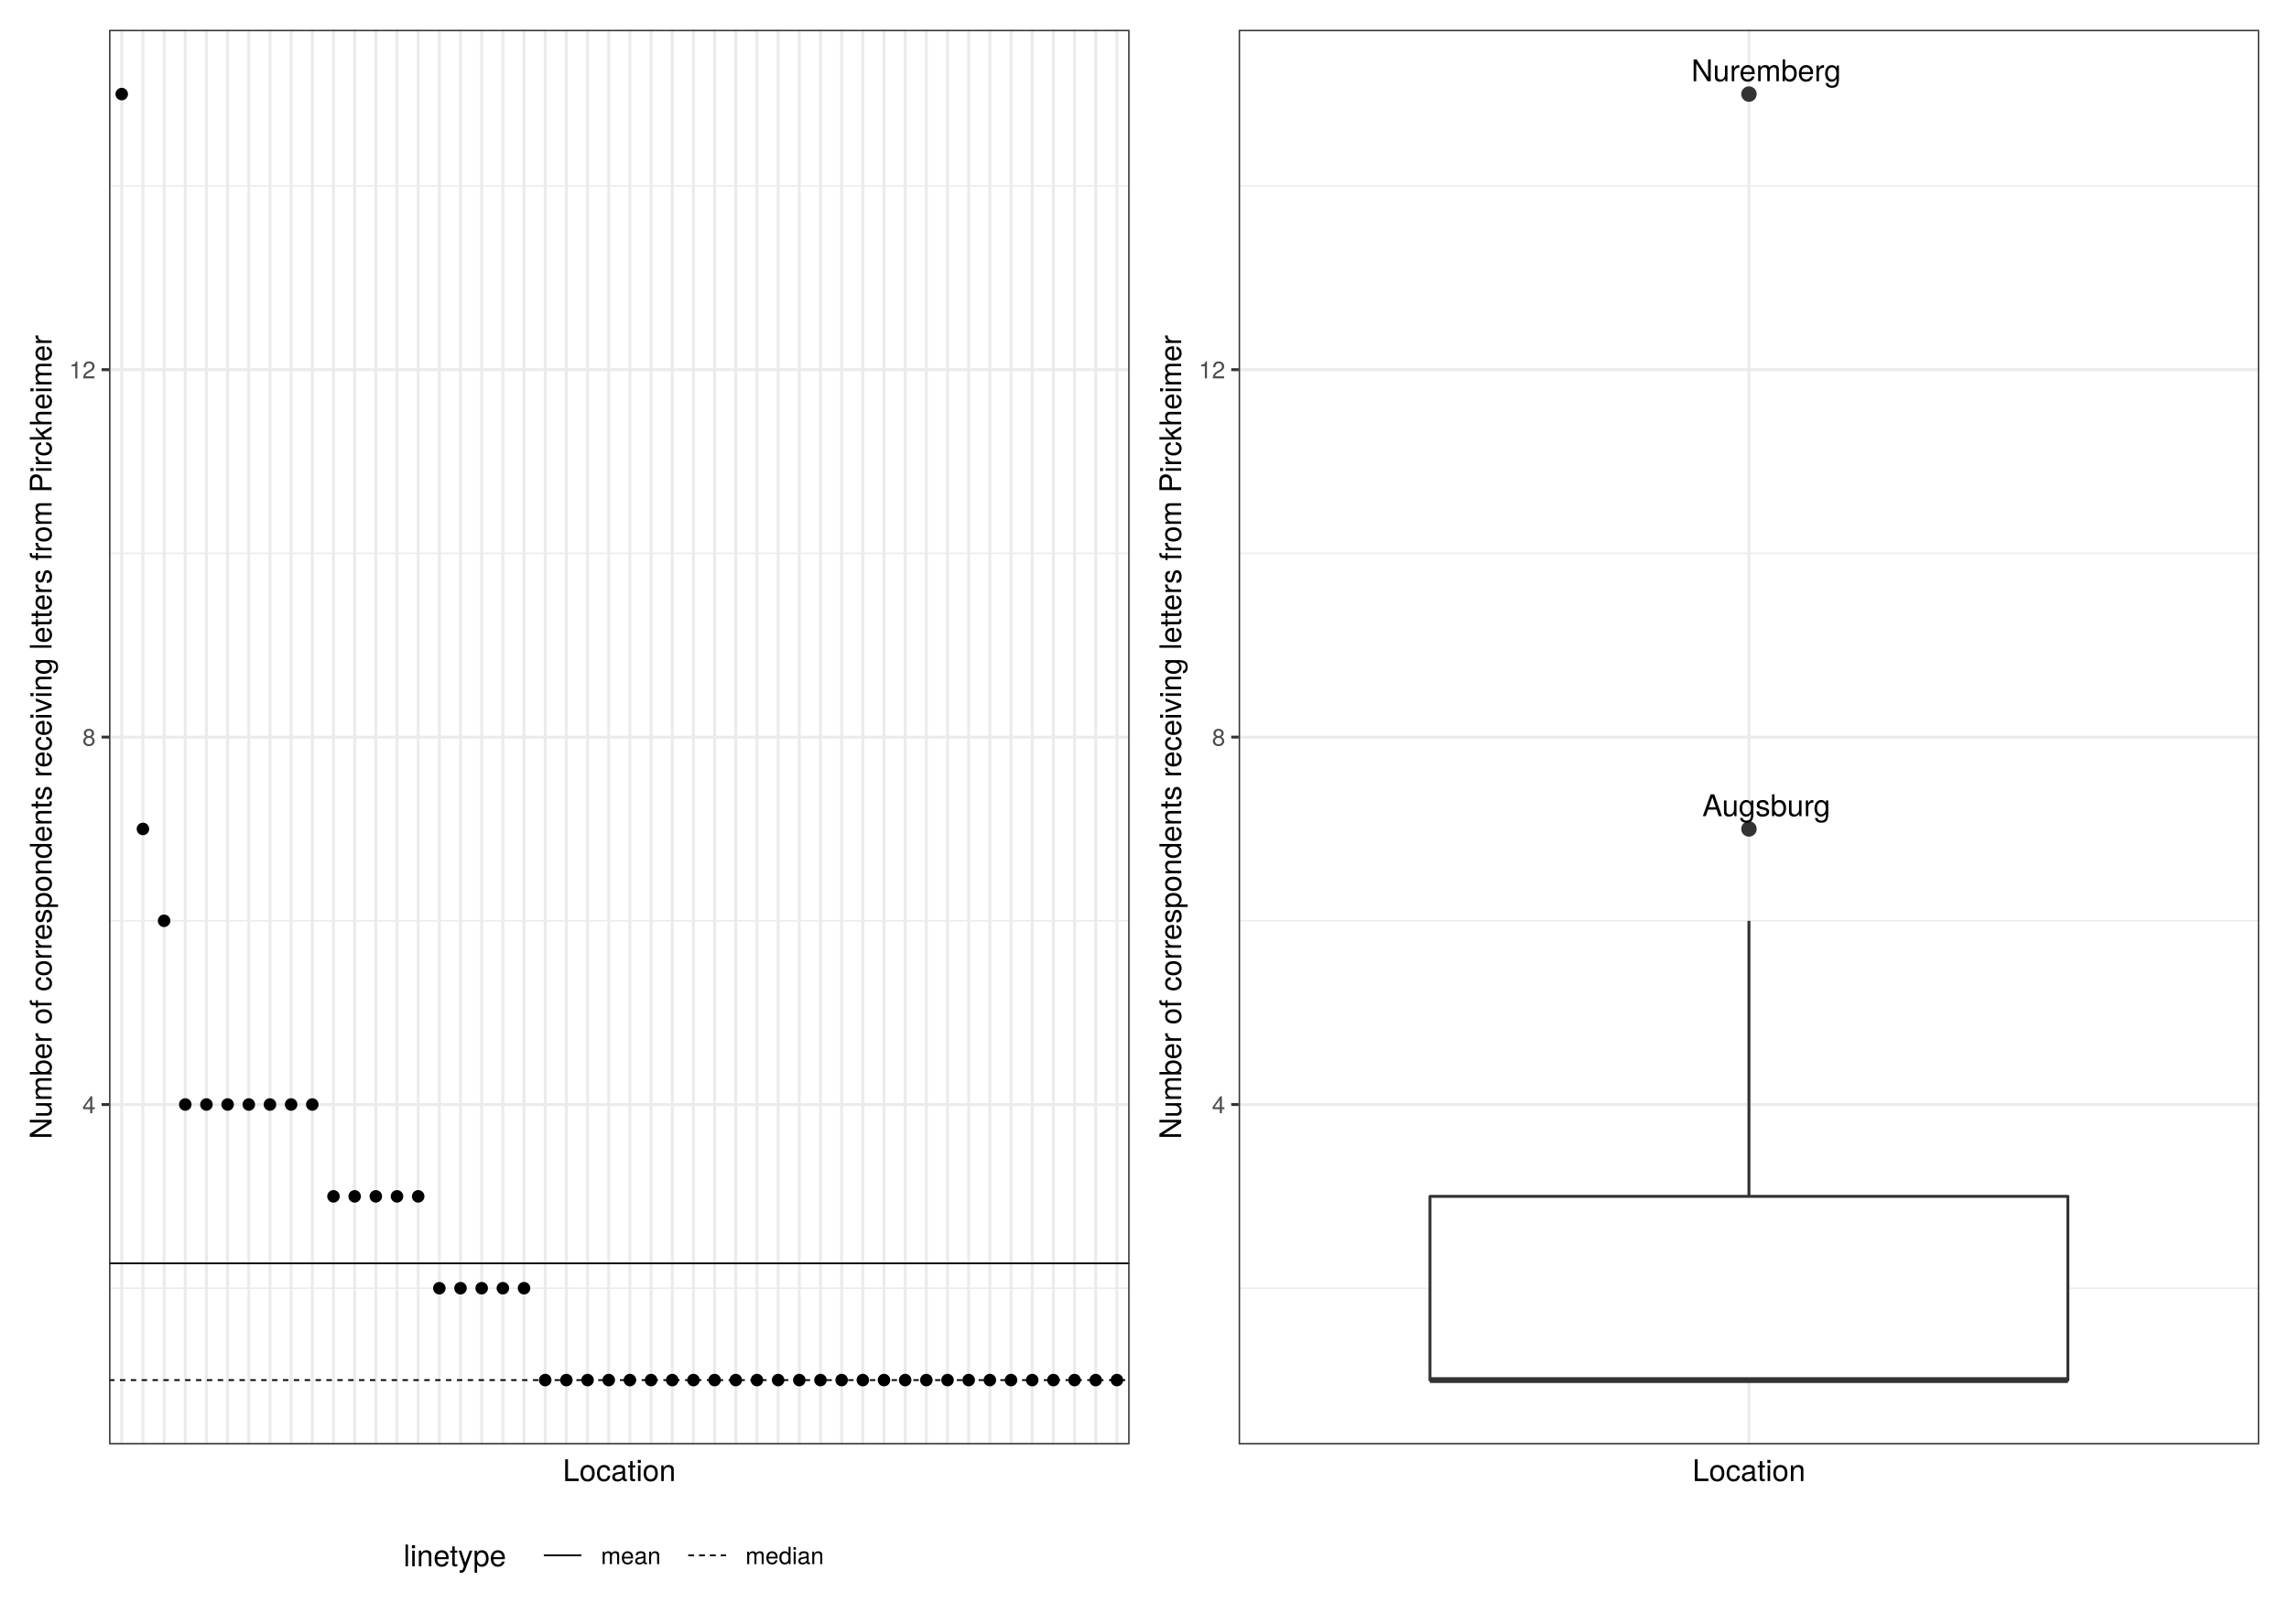
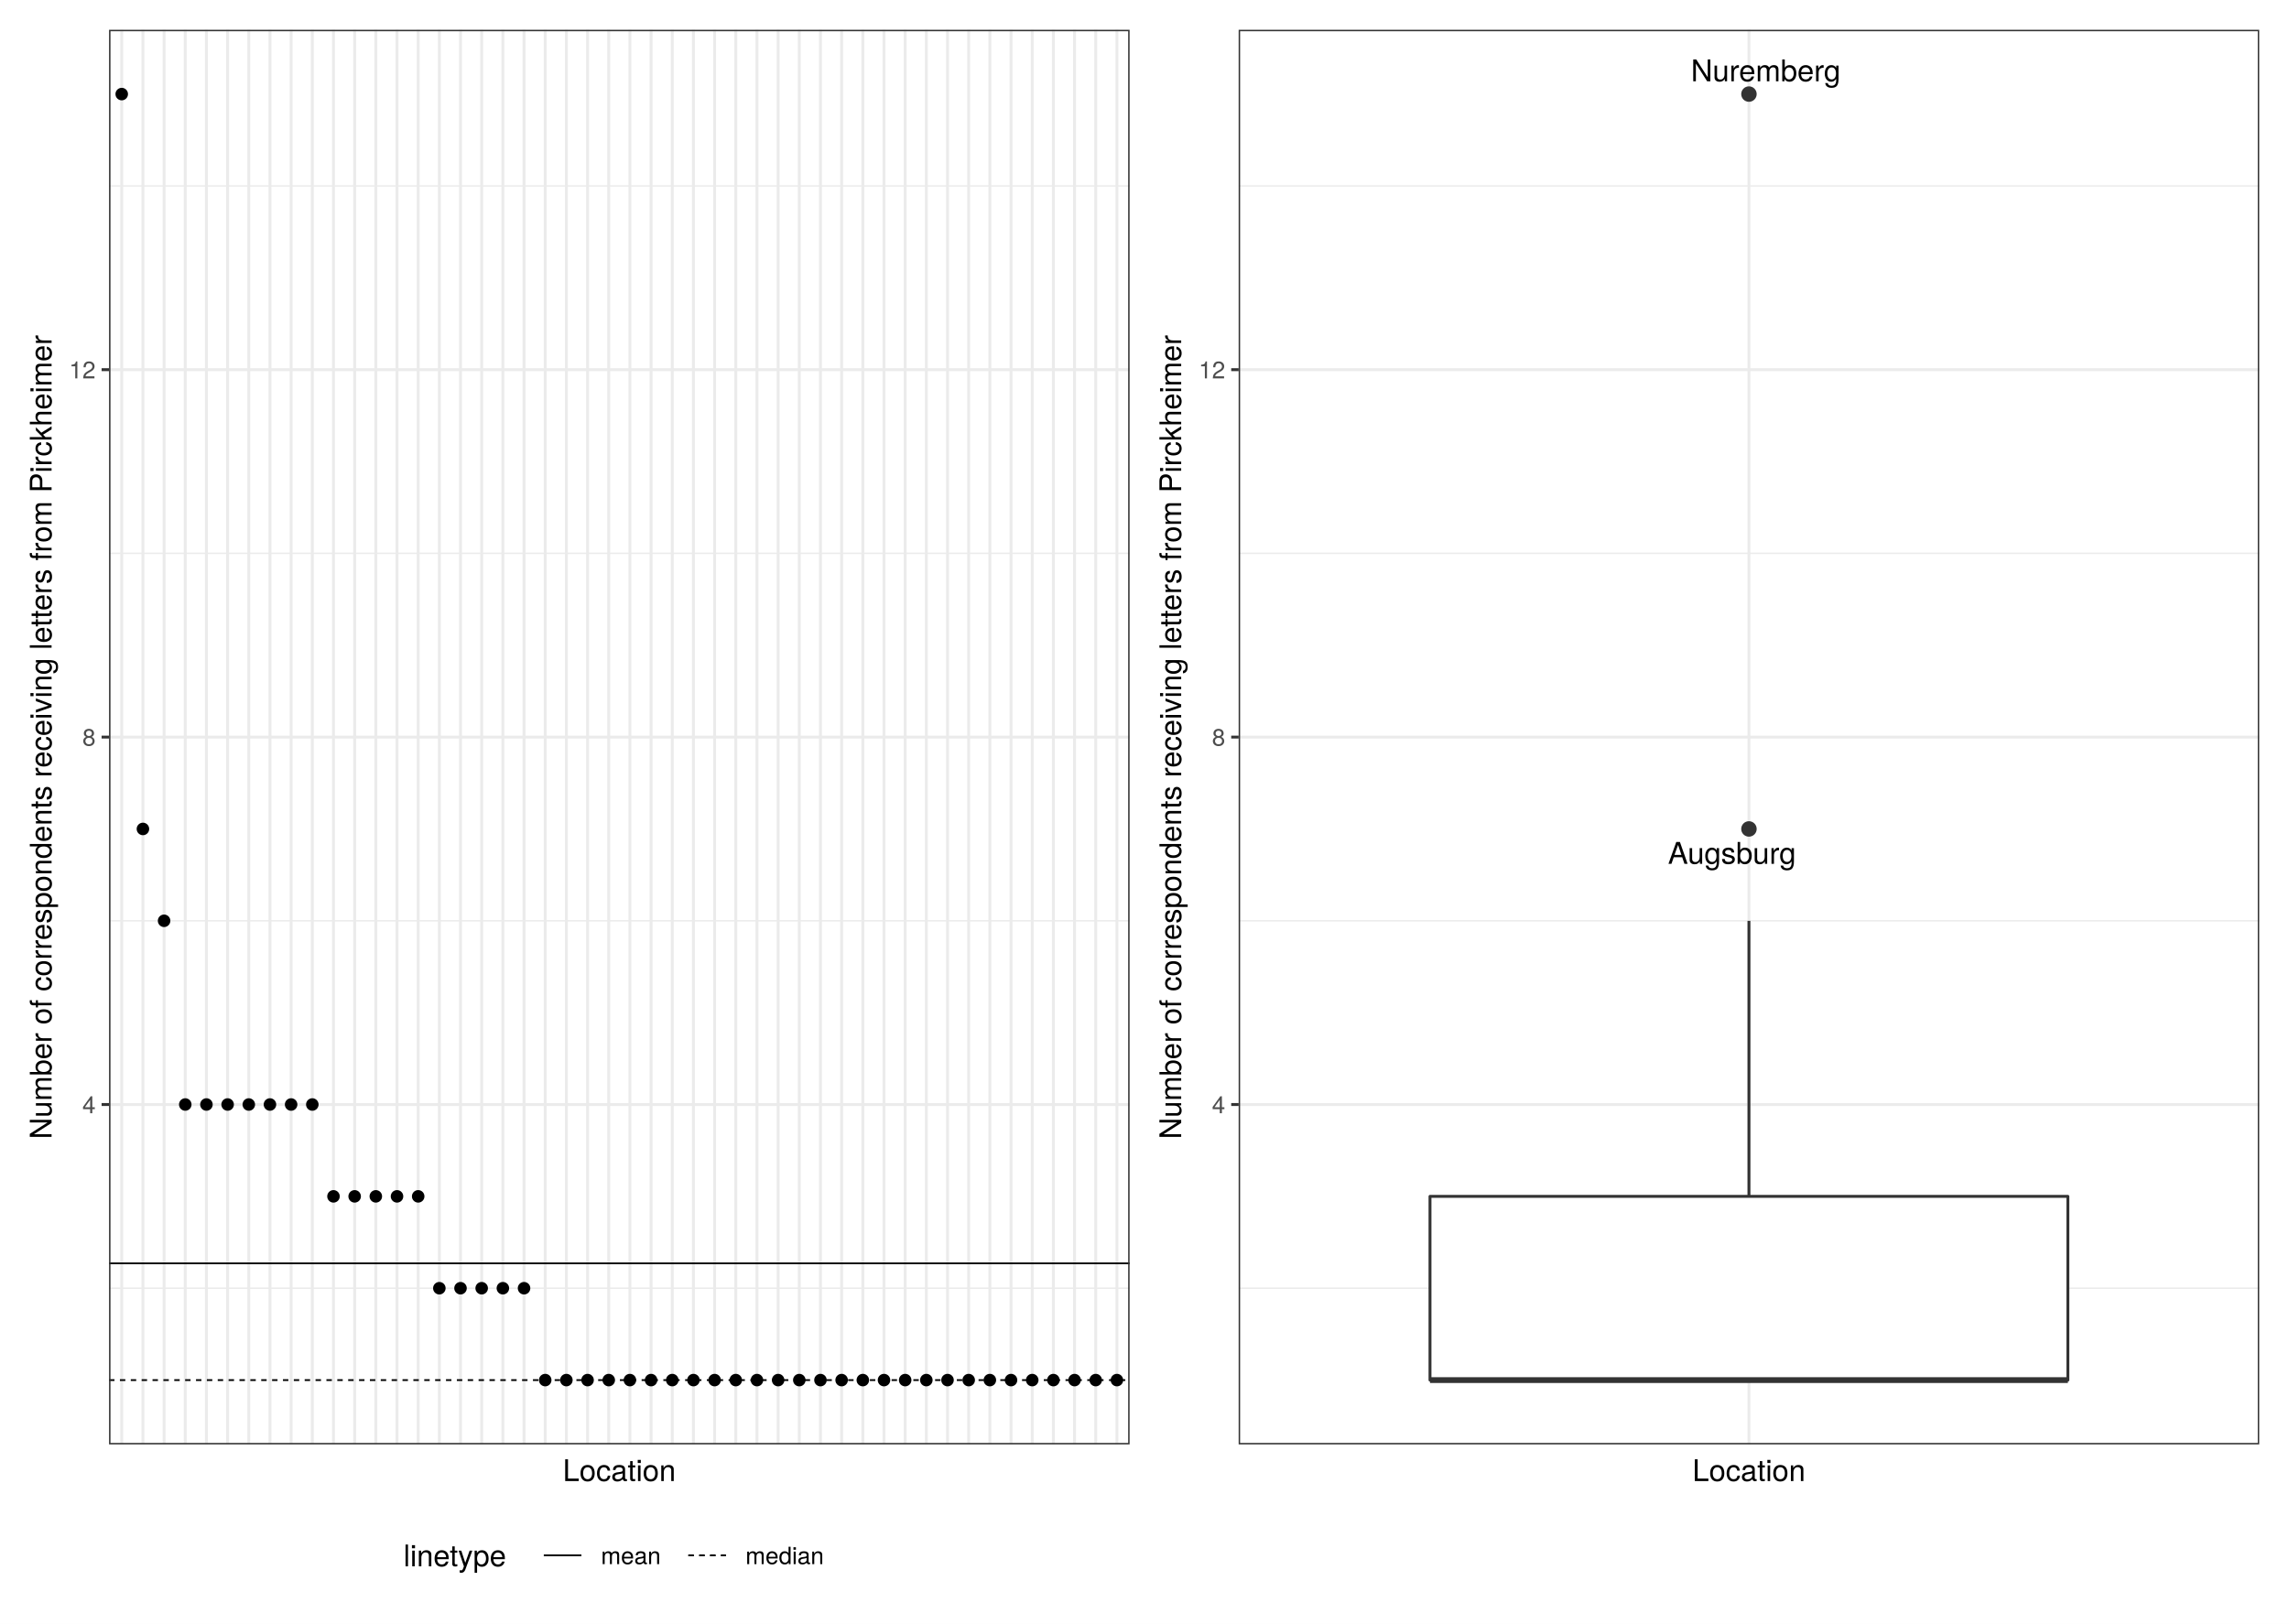
<svg xmlns="http://www.w3.org/2000/svg" class="svglite" width="842.40pt" height="597.60pt" viewBox="0 0 842.40 597.60">
  <defs>
    <style type="text/css">
    .svglite line, .svglite polyline, .svglite polygon, .svglite path, .svglite rect, .svglite circle {
      fill: none;
      stroke: #000000;
      stroke-linecap: round;
      stroke-linejoin: round;
      stroke-miterlimit: 10.00;
    }
    .svglite text {
      white-space: pre;
    }
  </style>
  </defs>
  <rect width="100%" height="100%" style="stroke: none; fill: #FFFFFF;" />
  <defs>
    <clipPath id="cpMC4wMHw4NDIuNDB8MC4wMHw1OTcuNjA=">
      <rect x="0.00" y="0.00" width="842.40" height="597.60" />
    </clipPath>
  </defs>
  <g clip-path="url(#cpMC4wMHw4NDIuNDB8MC4wMHw1OTcuNjA=)">
    <rect x="0" y="-0" width="842.40" height="597.60" style="stroke-width: 1.07; stroke: #FFFFFF; fill: #FFFFFF;" />
  </g>
  <defs>
    <clipPath id="cpNDAuMTN8ODMxLjQ0fDEwLjk2fDUzMS42NQ==">
      <rect x="40.13" y="10.96" width="791.31" height="520.69" />
    </clipPath>
  </defs>
  <g clip-path="url(#cpNDAuMTN8ODMxLjQ0fDEwLjk2fDUzMS42NQ==)">
</g>
  <g clip-path="url(#cpMC4wMHw4NDIuNDB8MC4wMHw1OTcuNjA=)">
</g>
  <defs>
    <clipPath id="cpNS40OHw0MjEuMjB8NS40OHw1OTIuMTI=">
      <rect x="5.48" y="5.48" width="415.72" height="586.64" />
    </clipPath>
  </defs>
  <g clip-path="url(#cpNS40OHw0MjEuMjB8NS40OHw1OTIuMTI=)">
    <rect x="5.48" y="5.48" width="415.72" height="586.64" style="stroke-width: 1.07; stroke: #FFFFFF; fill: #FFFFFF;" />
  </g>
  <g clip-path="url(#cpMC4wMHw4NDIuNDB8MC4wMHw1OTcuNjA=)">
</g>
  <defs>
    <clipPath id="cpNDAuMTN8NDE1LjcyfDEwLjk2fDUzMS42NQ==">
      <rect x="40.13" y="10.96" width="375.59" height="520.69" />
    </clipPath>
  </defs>
  <g clip-path="url(#cpNDAuMTN8NDE1LjcyfDEwLjk2fDUzMS42NQ==)">
    <rect x="40.13" y="10.96" width="375.59" height="520.69" style="stroke-width: 1.07; stroke: none; fill: #FFFFFF;" />
    <polyline points="40.13,474.17 415.72,474.17 " style="stroke-width: 0.53; stroke: #EBEBEB; stroke-linecap: butt;" />
    <polyline points="40.13,338.93 415.72,338.93 " style="stroke-width: 0.53; stroke: #EBEBEB; stroke-linecap: butt;" />
    <polyline points="40.13,203.68 415.72,203.68 " style="stroke-width: 0.53; stroke: #EBEBEB; stroke-linecap: butt;" />
    <polyline points="40.13,68.44 415.72,68.44 " style="stroke-width: 0.53; stroke: #EBEBEB; stroke-linecap: butt;" />
    <polyline points="40.13,406.55 415.72,406.55 " style="stroke-width: 1.07; stroke: #EBEBEB; stroke-linecap: butt;" />
    <polyline points="40.13,271.31 415.72,271.31 " style="stroke-width: 1.07; stroke: #EBEBEB; stroke-linecap: butt;" />
    <polyline points="40.13,136.06 415.72,136.06 " style="stroke-width: 1.07; stroke: #EBEBEB; stroke-linecap: butt;" />
    <polyline points="44.80,531.65 44.80,10.96 " style="stroke-width: 1.07; stroke: #EBEBEB; stroke-linecap: butt;" />
    <polyline points="52.60,531.65 52.60,10.96 " style="stroke-width: 1.07; stroke: #EBEBEB; stroke-linecap: butt;" />
    <polyline points="60.39,531.65 60.39,10.96 " style="stroke-width: 1.07; stroke: #EBEBEB; stroke-linecap: butt;" />
    <polyline points="68.18,531.65 68.18,10.96 " style="stroke-width: 1.07; stroke: #EBEBEB; stroke-linecap: butt;" />
    <polyline points="75.97,531.65 75.97,10.96 " style="stroke-width: 1.07; stroke: #EBEBEB; stroke-linecap: butt;" />
    <polyline points="83.77,531.65 83.77,10.96 " style="stroke-width: 1.07; stroke: #EBEBEB; stroke-linecap: butt;" />
    <polyline points="91.56,531.65 91.56,10.96 " style="stroke-width: 1.07; stroke: #EBEBEB; stroke-linecap: butt;" />
    <polyline points="99.35,531.65 99.35,10.96 " style="stroke-width: 1.07; stroke: #EBEBEB; stroke-linecap: butt;" />
    <polyline points="107.14,531.65 107.14,10.96 " style="stroke-width: 1.07; stroke: #EBEBEB; stroke-linecap: butt;" />
    <polyline points="114.94,531.65 114.94,10.96 " style="stroke-width: 1.07; stroke: #EBEBEB; stroke-linecap: butt;" />
    <polyline points="122.73,531.65 122.73,10.96 " style="stroke-width: 1.07; stroke: #EBEBEB; stroke-linecap: butt;" />
    <polyline points="130.52,531.65 130.52,10.96 " style="stroke-width: 1.07; stroke: #EBEBEB; stroke-linecap: butt;" />
    <polyline points="138.31,531.65 138.31,10.96 " style="stroke-width: 1.07; stroke: #EBEBEB; stroke-linecap: butt;" />
    <polyline points="146.11,531.65 146.11,10.96 " style="stroke-width: 1.07; stroke: #EBEBEB; stroke-linecap: butt;" />
    <polyline points="153.90,531.65 153.90,10.96 " style="stroke-width: 1.07; stroke: #EBEBEB; stroke-linecap: butt;" />
    <polyline points="161.69,531.65 161.69,10.96 " style="stroke-width: 1.07; stroke: #EBEBEB; stroke-linecap: butt;" />
    <polyline points="169.48,531.65 169.48,10.96 " style="stroke-width: 1.07; stroke: #EBEBEB; stroke-linecap: butt;" />
    <polyline points="177.27,531.65 177.27,10.96 " style="stroke-width: 1.07; stroke: #EBEBEB; stroke-linecap: butt;" />
    <polyline points="185.07,531.65 185.07,10.96 " style="stroke-width: 1.07; stroke: #EBEBEB; stroke-linecap: butt;" />
    <polyline points="192.86,531.65 192.86,10.96 " style="stroke-width: 1.07; stroke: #EBEBEB; stroke-linecap: butt;" />
    <polyline points="200.65,531.65 200.65,10.96 " style="stroke-width: 1.07; stroke: #EBEBEB; stroke-linecap: butt;" />
    <polyline points="208.44,531.65 208.44,10.96 " style="stroke-width: 1.07; stroke: #EBEBEB; stroke-linecap: butt;" />
    <polyline points="216.24,531.65 216.24,10.96 " style="stroke-width: 1.07; stroke: #EBEBEB; stroke-linecap: butt;" />
    <polyline points="224.03,531.65 224.03,10.96 " style="stroke-width: 1.07; stroke: #EBEBEB; stroke-linecap: butt;" />
    <polyline points="231.82,531.65 231.82,10.96 " style="stroke-width: 1.07; stroke: #EBEBEB; stroke-linecap: butt;" />
    <polyline points="239.61,531.65 239.61,10.96 " style="stroke-width: 1.07; stroke: #EBEBEB; stroke-linecap: butt;" />
    <polyline points="247.41,531.65 247.41,10.96 " style="stroke-width: 1.07; stroke: #EBEBEB; stroke-linecap: butt;" />
    <polyline points="255.20,531.65 255.20,10.96 " style="stroke-width: 1.07; stroke: #EBEBEB; stroke-linecap: butt;" />
    <polyline points="262.99,531.65 262.99,10.96 " style="stroke-width: 1.07; stroke: #EBEBEB; stroke-linecap: butt;" />
    <polyline points="270.78,531.65 270.78,10.96 " style="stroke-width: 1.07; stroke: #EBEBEB; stroke-linecap: butt;" />
    <polyline points="278.58,531.65 278.58,10.96 " style="stroke-width: 1.07; stroke: #EBEBEB; stroke-linecap: butt;" />
    <polyline points="286.37,531.65 286.37,10.96 " style="stroke-width: 1.07; stroke: #EBEBEB; stroke-linecap: butt;" />
    <polyline points="294.16,531.65 294.16,10.96 " style="stroke-width: 1.07; stroke: #EBEBEB; stroke-linecap: butt;" />
    <polyline points="301.95,531.65 301.95,10.96 " style="stroke-width: 1.07; stroke: #EBEBEB; stroke-linecap: butt;" />
    <polyline points="309.74,531.65 309.74,10.96 " style="stroke-width: 1.07; stroke: #EBEBEB; stroke-linecap: butt;" />
    <polyline points="317.54,531.65 317.54,10.96 " style="stroke-width: 1.07; stroke: #EBEBEB; stroke-linecap: butt;" />
    <polyline points="325.33,531.65 325.33,10.96 " style="stroke-width: 1.07; stroke: #EBEBEB; stroke-linecap: butt;" />
    <polyline points="333.12,531.65 333.12,10.96 " style="stroke-width: 1.07; stroke: #EBEBEB; stroke-linecap: butt;" />
    <polyline points="340.91,531.65 340.91,10.96 " style="stroke-width: 1.07; stroke: #EBEBEB; stroke-linecap: butt;" />
    <polyline points="348.71,531.65 348.71,10.96 " style="stroke-width: 1.07; stroke: #EBEBEB; stroke-linecap: butt;" />
    <polyline points="356.50,531.65 356.50,10.96 " style="stroke-width: 1.07; stroke: #EBEBEB; stroke-linecap: butt;" />
    <polyline points="364.29,531.65 364.29,10.96 " style="stroke-width: 1.07; stroke: #EBEBEB; stroke-linecap: butt;" />
    <polyline points="372.08,531.65 372.08,10.96 " style="stroke-width: 1.07; stroke: #EBEBEB; stroke-linecap: butt;" />
    <polyline points="379.88,531.65 379.88,10.96 " style="stroke-width: 1.07; stroke: #EBEBEB; stroke-linecap: butt;" />
    <polyline points="387.67,531.65 387.67,10.96 " style="stroke-width: 1.07; stroke: #EBEBEB; stroke-linecap: butt;" />
    <polyline points="395.46,531.65 395.46,10.96 " style="stroke-width: 1.07; stroke: #EBEBEB; stroke-linecap: butt;" />
    <polyline points="403.25,531.65 403.25,10.96 " style="stroke-width: 1.07; stroke: #EBEBEB; stroke-linecap: butt;" />
    <polyline points="411.05,531.65 411.05,10.96 " style="stroke-width: 1.07; stroke: #EBEBEB; stroke-linecap: butt;" />
    <circle cx="44.80" cy="34.63" r="1.95" style="stroke-width: 0.71; fill: #000000;" />
    <circle cx="52.60" cy="305.12" r="1.95" style="stroke-width: 0.71; fill: #000000;" />
    <circle cx="60.39" cy="338.93" r="1.95" style="stroke-width: 0.71; fill: #000000;" />
    <circle cx="99.35" cy="406.55" r="1.95" style="stroke-width: 0.71; fill: #000000;" />
    <circle cx="114.94" cy="406.55" r="1.95" style="stroke-width: 0.71; fill: #000000;" />
    <circle cx="68.18" cy="406.55" r="1.95" style="stroke-width: 0.71; fill: #000000;" />
    <circle cx="75.97" cy="406.55" r="1.95" style="stroke-width: 0.71; fill: #000000;" />
    <circle cx="83.77" cy="406.55" r="1.95" style="stroke-width: 0.71; fill: #000000;" />
    <circle cx="107.14" cy="406.55" r="1.95" style="stroke-width: 0.71; fill: #000000;" />
    <circle cx="91.56" cy="406.55" r="1.95" style="stroke-width: 0.71; fill: #000000;" />
    <circle cx="122.73" cy="440.36" r="1.95" style="stroke-width: 0.71; fill: #000000;" />
    <circle cx="130.52" cy="440.36" r="1.95" style="stroke-width: 0.71; fill: #000000;" />
    <circle cx="138.31" cy="440.36" r="1.95" style="stroke-width: 0.71; fill: #000000;" />
    <circle cx="146.11" cy="440.36" r="1.95" style="stroke-width: 0.71; fill: #000000;" />
    <circle cx="153.90" cy="440.36" r="1.95" style="stroke-width: 0.71; fill: #000000;" />
    <circle cx="185.07" cy="474.17" r="1.95" style="stroke-width: 0.71; fill: #000000;" />
    <circle cx="192.86" cy="474.17" r="1.95" style="stroke-width: 0.71; fill: #000000;" />
    <circle cx="161.69" cy="474.17" r="1.95" style="stroke-width: 0.71; fill: #000000;" />
    <circle cx="169.48" cy="474.17" r="1.95" style="stroke-width: 0.71; fill: #000000;" />
    <circle cx="177.27" cy="474.17" r="1.95" style="stroke-width: 0.71; fill: #000000;" />
    <circle cx="262.99" cy="507.99" r="1.95" style="stroke-width: 0.71; fill: #000000;" />
    <circle cx="208.44" cy="507.99" r="1.95" style="stroke-width: 0.71; fill: #000000;" />
    <circle cx="411.05" cy="507.99" r="1.95" style="stroke-width: 0.71; fill: #000000;" />
    <circle cx="403.25" cy="507.99" r="1.95" style="stroke-width: 0.71; fill: #000000;" />
    <circle cx="216.24" cy="507.99" r="1.95" style="stroke-width: 0.71; fill: #000000;" />
    <circle cx="395.46" cy="507.99" r="1.95" style="stroke-width: 0.71; fill: #000000;" />
    <circle cx="224.03" cy="507.99" r="1.95" style="stroke-width: 0.71; fill: #000000;" />
    <circle cx="387.67" cy="507.99" r="1.95" style="stroke-width: 0.71; fill: #000000;" />
    <circle cx="231.82" cy="507.99" r="1.95" style="stroke-width: 0.71; fill: #000000;" />
    <circle cx="379.88" cy="507.99" r="1.95" style="stroke-width: 0.71; fill: #000000;" />
    <circle cx="239.61" cy="507.99" r="1.95" style="stroke-width: 0.71; fill: #000000;" />
    <circle cx="372.08" cy="507.99" r="1.95" style="stroke-width: 0.71; fill: #000000;" />
    <circle cx="247.41" cy="507.99" r="1.95" style="stroke-width: 0.71; fill: #000000;" />
    <circle cx="364.29" cy="507.99" r="1.95" style="stroke-width: 0.71; fill: #000000;" />
    <circle cx="255.20" cy="507.99" r="1.95" style="stroke-width: 0.71; fill: #000000;" />
    <circle cx="356.50" cy="507.99" r="1.95" style="stroke-width: 0.71; fill: #000000;" />
    <circle cx="348.71" cy="507.99" r="1.95" style="stroke-width: 0.71; fill: #000000;" />
    <circle cx="333.12" cy="507.99" r="1.95" style="stroke-width: 0.71; fill: #000000;" />
    <circle cx="325.33" cy="507.99" r="1.95" style="stroke-width: 0.71; fill: #000000;" />
    <circle cx="270.78" cy="507.99" r="1.95" style="stroke-width: 0.71; fill: #000000;" />
    <circle cx="317.54" cy="507.99" r="1.95" style="stroke-width: 0.71; fill: #000000;" />
    <circle cx="278.58" cy="507.99" r="1.95" style="stroke-width: 0.71; fill: #000000;" />
    <circle cx="309.74" cy="507.99" r="1.95" style="stroke-width: 0.71; fill: #000000;" />
    <circle cx="200.65" cy="507.99" r="1.95" style="stroke-width: 0.71; fill: #000000;" />
    <circle cx="340.91" cy="507.99" r="1.95" style="stroke-width: 0.71; fill: #000000;" />
    <circle cx="301.95" cy="507.99" r="1.95" style="stroke-width: 0.71; fill: #000000;" />
    <circle cx="294.16" cy="507.99" r="1.95" style="stroke-width: 0.71; fill: #000000;" />
    <circle cx="286.37" cy="507.99" r="1.95" style="stroke-width: 0.71; fill: #000000;" />
    <line x1="40.13" y1="465.02" x2="415.72" y2="465.02" style="stroke-width: 0.64; stroke-linecap: butt;" />
    <line x1="40.13" y1="507.99" x2="415.72" y2="507.99" style="stroke-width: 0.64; stroke-dasharray: 2.00,2.00; stroke-linecap: butt;" />
    <rect x="40.13" y="10.96" width="375.59" height="520.69" style="stroke-width: 1.07; stroke: #333333;" />
  </g>
  <g clip-path="url(#cpMC4wMHw4NDIuNDB8MC4wMHw1OTcuNjA=)">
    <text x="35.20" y="409.76" text-anchor="end" style="font-size: 8.80px;fill: #4D4D4D; font-family: &quot;TeX Gyre Heros&quot;;" textLength="5.59px" lengthAdjust="spacingAndGlyphs">4</text>
    <text x="35.20" y="274.51" text-anchor="end" style="font-size: 8.80px;fill: #4D4D4D; font-family: &quot;TeX Gyre Heros&quot;;" textLength="5.59px" lengthAdjust="spacingAndGlyphs">8</text>
    <text x="35.20" y="139.27" text-anchor="end" style="font-size: 8.80px;fill: #4D4D4D; font-family: &quot;TeX Gyre Heros&quot;;" textLength="11.19px" lengthAdjust="spacingAndGlyphs">12</text>
    <polyline points="37.39,406.55 40.13,406.55 " style="stroke-width: 1.07; stroke: #333333; stroke-linecap: butt;" />
    <polyline points="37.39,271.31 40.13,271.31 " style="stroke-width: 1.07; stroke: #333333; stroke-linecap: butt;" />
    <polyline points="37.39,136.06 40.13,136.06 " style="stroke-width: 1.07; stroke: #333333; stroke-linecap: butt;" />
    <text x="227.92" y="545.15" text-anchor="middle" style="font-size: 11.00px; font-family: &quot;TeX Gyre Heros&quot;;" textLength="46.53px" lengthAdjust="spacingAndGlyphs">Location</text>
    <text transform="translate(18.98,271.31) rotate(-90)" text-anchor="middle" style="font-size: 11.00px; font-family: &quot;TeX Gyre Heros&quot;;" textLength="337.58px" lengthAdjust="spacingAndGlyphs">Number of correspondents receiving letters from Pirckheimer</text>
    <rect x="143.03" y="558.40" width="169.80" height="28.24" style="stroke-width: 1.07; stroke: none; fill: #FFFFFF;" />
    <text x="148.50" y="576.53" style="font-size: 11.00px; font-family: &quot;TeX Gyre Heros&quot;;" textLength="44.43px" lengthAdjust="spacingAndGlyphs">linetype</text>
    <rect x="198.42" y="563.88" width="17.28" height="17.28" style="stroke-width: 1.07; stroke: none; fill: #FFFFFF;" />
    <line x1="200.14" y1="572.52" x2="213.97" y2="572.52" style="stroke-width: 0.64; stroke-linecap: butt;" />
    <line x1="200.14" y1="572.52" x2="213.97" y2="572.52" style="stroke-width: 0.64; stroke-linecap: butt;" />
    <rect x="251.60" y="563.88" width="17.28" height="17.28" style="stroke-width: 1.07; stroke: none; fill: #FFFFFF;" />
    <line x1="253.33" y1="572.52" x2="267.15" y2="572.52" style="stroke-width: 0.64; stroke-dasharray: 2.00,2.00; stroke-linecap: butt;" />
    <line x1="253.33" y1="572.52" x2="267.15" y2="572.52" style="stroke-width: 0.64; stroke-dasharray: 2.00,2.00; stroke-linecap: butt;" />
    <text x="221.17" y="575.73" style="font-size: 8.80px; font-family: &quot;TeX Gyre Heros&quot;;" textLength="24.95px" lengthAdjust="spacingAndGlyphs">mean</text>
    <text x="274.36" y="575.73" style="font-size: 8.80px; font-family: &quot;TeX Gyre Heros&quot;;" textLength="32.98px" lengthAdjust="spacingAndGlyphs">median</text>
  </g>
  <defs>
    <clipPath id="cpNDIxLjIwfDgzNi45Mnw1LjQ4fDU5Mi4xMg==">
      <rect x="421.20" y="5.48" width="415.72" height="586.64" />
    </clipPath>
  </defs>
  <g clip-path="url(#cpNDIxLjIwfDgzNi45Mnw1LjQ4fDU5Mi4xMg==)">
    <rect x="421.20" y="5.48" width="415.72" height="586.64" style="stroke-width: 1.07; stroke: #FFFFFF; fill: #FFFFFF;" />
  </g>
  <g clip-path="url(#cpMC4wMHw4NDIuNDB8MC4wMHw1OTcuNjA=)">
</g>
  <defs>
    <clipPath id="cpNDU1Ljg1fDgzMS40NHwxMC45Nnw1MzEuNjU=">
      <rect x="455.85" y="10.96" width="375.59" height="520.69" />
    </clipPath>
  </defs>
  <g clip-path="url(#cpNDU1Ljg1fDgzMS40NHwxMC45Nnw1MzEuNjU=)">
    <rect x="455.85" y="10.96" width="375.59" height="520.69" style="stroke-width: 1.07; stroke: none; fill: #FFFFFF;" />
    <polyline points="455.85,474.17 831.44,474.17 " style="stroke-width: 0.53; stroke: #EBEBEB; stroke-linecap: butt;" />
    <polyline points="455.85,338.93 831.44,338.93 " style="stroke-width: 0.53; stroke: #EBEBEB; stroke-linecap: butt;" />
    <polyline points="455.85,203.68 831.44,203.68 " style="stroke-width: 0.53; stroke: #EBEBEB; stroke-linecap: butt;" />
    <polyline points="455.85,68.44 831.44,68.44 " style="stroke-width: 0.53; stroke: #EBEBEB; stroke-linecap: butt;" />
    <polyline points="455.85,406.55 831.44,406.55 " style="stroke-width: 1.07; stroke: #EBEBEB; stroke-linecap: butt;" />
    <polyline points="455.85,271.31 831.44,271.31 " style="stroke-width: 1.07; stroke: #EBEBEB; stroke-linecap: butt;" />
    <polyline points="455.85,136.06 831.44,136.06 " style="stroke-width: 1.07; stroke: #EBEBEB; stroke-linecap: butt;" />
    <polyline points="643.65,531.65 643.65,10.96 " style="stroke-width: 1.07; stroke: #EBEBEB; stroke-linecap: butt;" />
    <circle cx="643.65" cy="34.63" r="2.49" style="stroke-width: 0.71; stroke: #333333; fill: #333333;" />
    <circle cx="643.65" cy="305.12" r="2.49" style="stroke-width: 0.71; stroke: #333333; fill: #333333;" />
    <line x1="643.65" y1="440.36" x2="643.65" y2="338.93" style="stroke-width: 1.07; stroke: #333333; stroke-linecap: butt;" />
    <line x1="643.65" y1="507.99" x2="643.65" y2="507.99" style="stroke-width: 1.07; stroke: #333333; stroke-linecap: butt;" />
    <polygon points="526.27,440.36 526.27,507.99 761.02,507.99 761.02,440.36 526.27,440.36 " style="stroke-width: 1.07; stroke: #333333; fill: #FFFFFF;" />
    <line x1="526.27" y1="507.99" x2="761.02" y2="507.99" style="stroke-width: 2.13; stroke: #333333; stroke-linecap: butt;" />
-     <text x="649.97" y="29.91" text-anchor="middle" style="font-size: 11.04px; font-family: &quot;TeX Gyre Heros&quot;;" textLength="62.19px" lengthAdjust="spacingAndGlyphs">Nuremberg</text>
-     <text x="650.03" y="300.42" text-anchor="middle" style="font-size: 11.04px; font-family: &quot;TeX Gyre Heros&quot;;" textLength="52.61px" lengthAdjust="spacingAndGlyphs">Augsburg</text>
+     <text x="649.83" y="29.92" text-anchor="middle" style="font-size: 11.04px; font-family: &quot;TeX Gyre Heros&quot;;" textLength="62.19px" lengthAdjust="spacingAndGlyphs">Nuremberg</text>
+     <text x="637.39" y="317.95" text-anchor="middle" style="font-size: 11.04px; font-family: &quot;TeX Gyre Heros&quot;;" textLength="52.61px" lengthAdjust="spacingAndGlyphs">Augsburg</text>
    <rect x="455.85" y="10.96" width="375.59" height="520.69" style="stroke-width: 1.07; stroke: #333333;" />
  </g>
  <g clip-path="url(#cpMC4wMHw4NDIuNDB8MC4wMHw1OTcuNjA=)">
    <text x="450.92" y="409.76" text-anchor="end" style="font-size: 8.80px;fill: #4D4D4D; font-family: &quot;TeX Gyre Heros&quot;;" textLength="5.59px" lengthAdjust="spacingAndGlyphs">4</text>
    <text x="450.92" y="274.51" text-anchor="end" style="font-size: 8.80px;fill: #4D4D4D; font-family: &quot;TeX Gyre Heros&quot;;" textLength="5.59px" lengthAdjust="spacingAndGlyphs">8</text>
    <text x="450.92" y="139.27" text-anchor="end" style="font-size: 8.80px;fill: #4D4D4D; font-family: &quot;TeX Gyre Heros&quot;;" textLength="11.19px" lengthAdjust="spacingAndGlyphs">12</text>
    <polyline points="453.11,406.55 455.85,406.55 " style="stroke-width: 1.07; stroke: #333333; stroke-linecap: butt;" />
    <polyline points="453.11,271.31 455.85,271.31 " style="stroke-width: 1.07; stroke: #333333; stroke-linecap: butt;" />
    <polyline points="453.11,136.06 455.85,136.06 " style="stroke-width: 1.07; stroke: #333333; stroke-linecap: butt;" />
    <text x="643.65" y="545.15" text-anchor="middle" style="font-size: 11.00px; font-family: &quot;TeX Gyre Heros&quot;;" textLength="46.53px" lengthAdjust="spacingAndGlyphs">Location</text>
    <text transform="translate(434.70,271.31) rotate(-90)" text-anchor="middle" style="font-size: 11.00px; font-family: &quot;TeX Gyre Heros&quot;;" textLength="337.58px" lengthAdjust="spacingAndGlyphs">Number of correspondents receiving letters from Pirckheimer</text>
  </g>
</svg>
